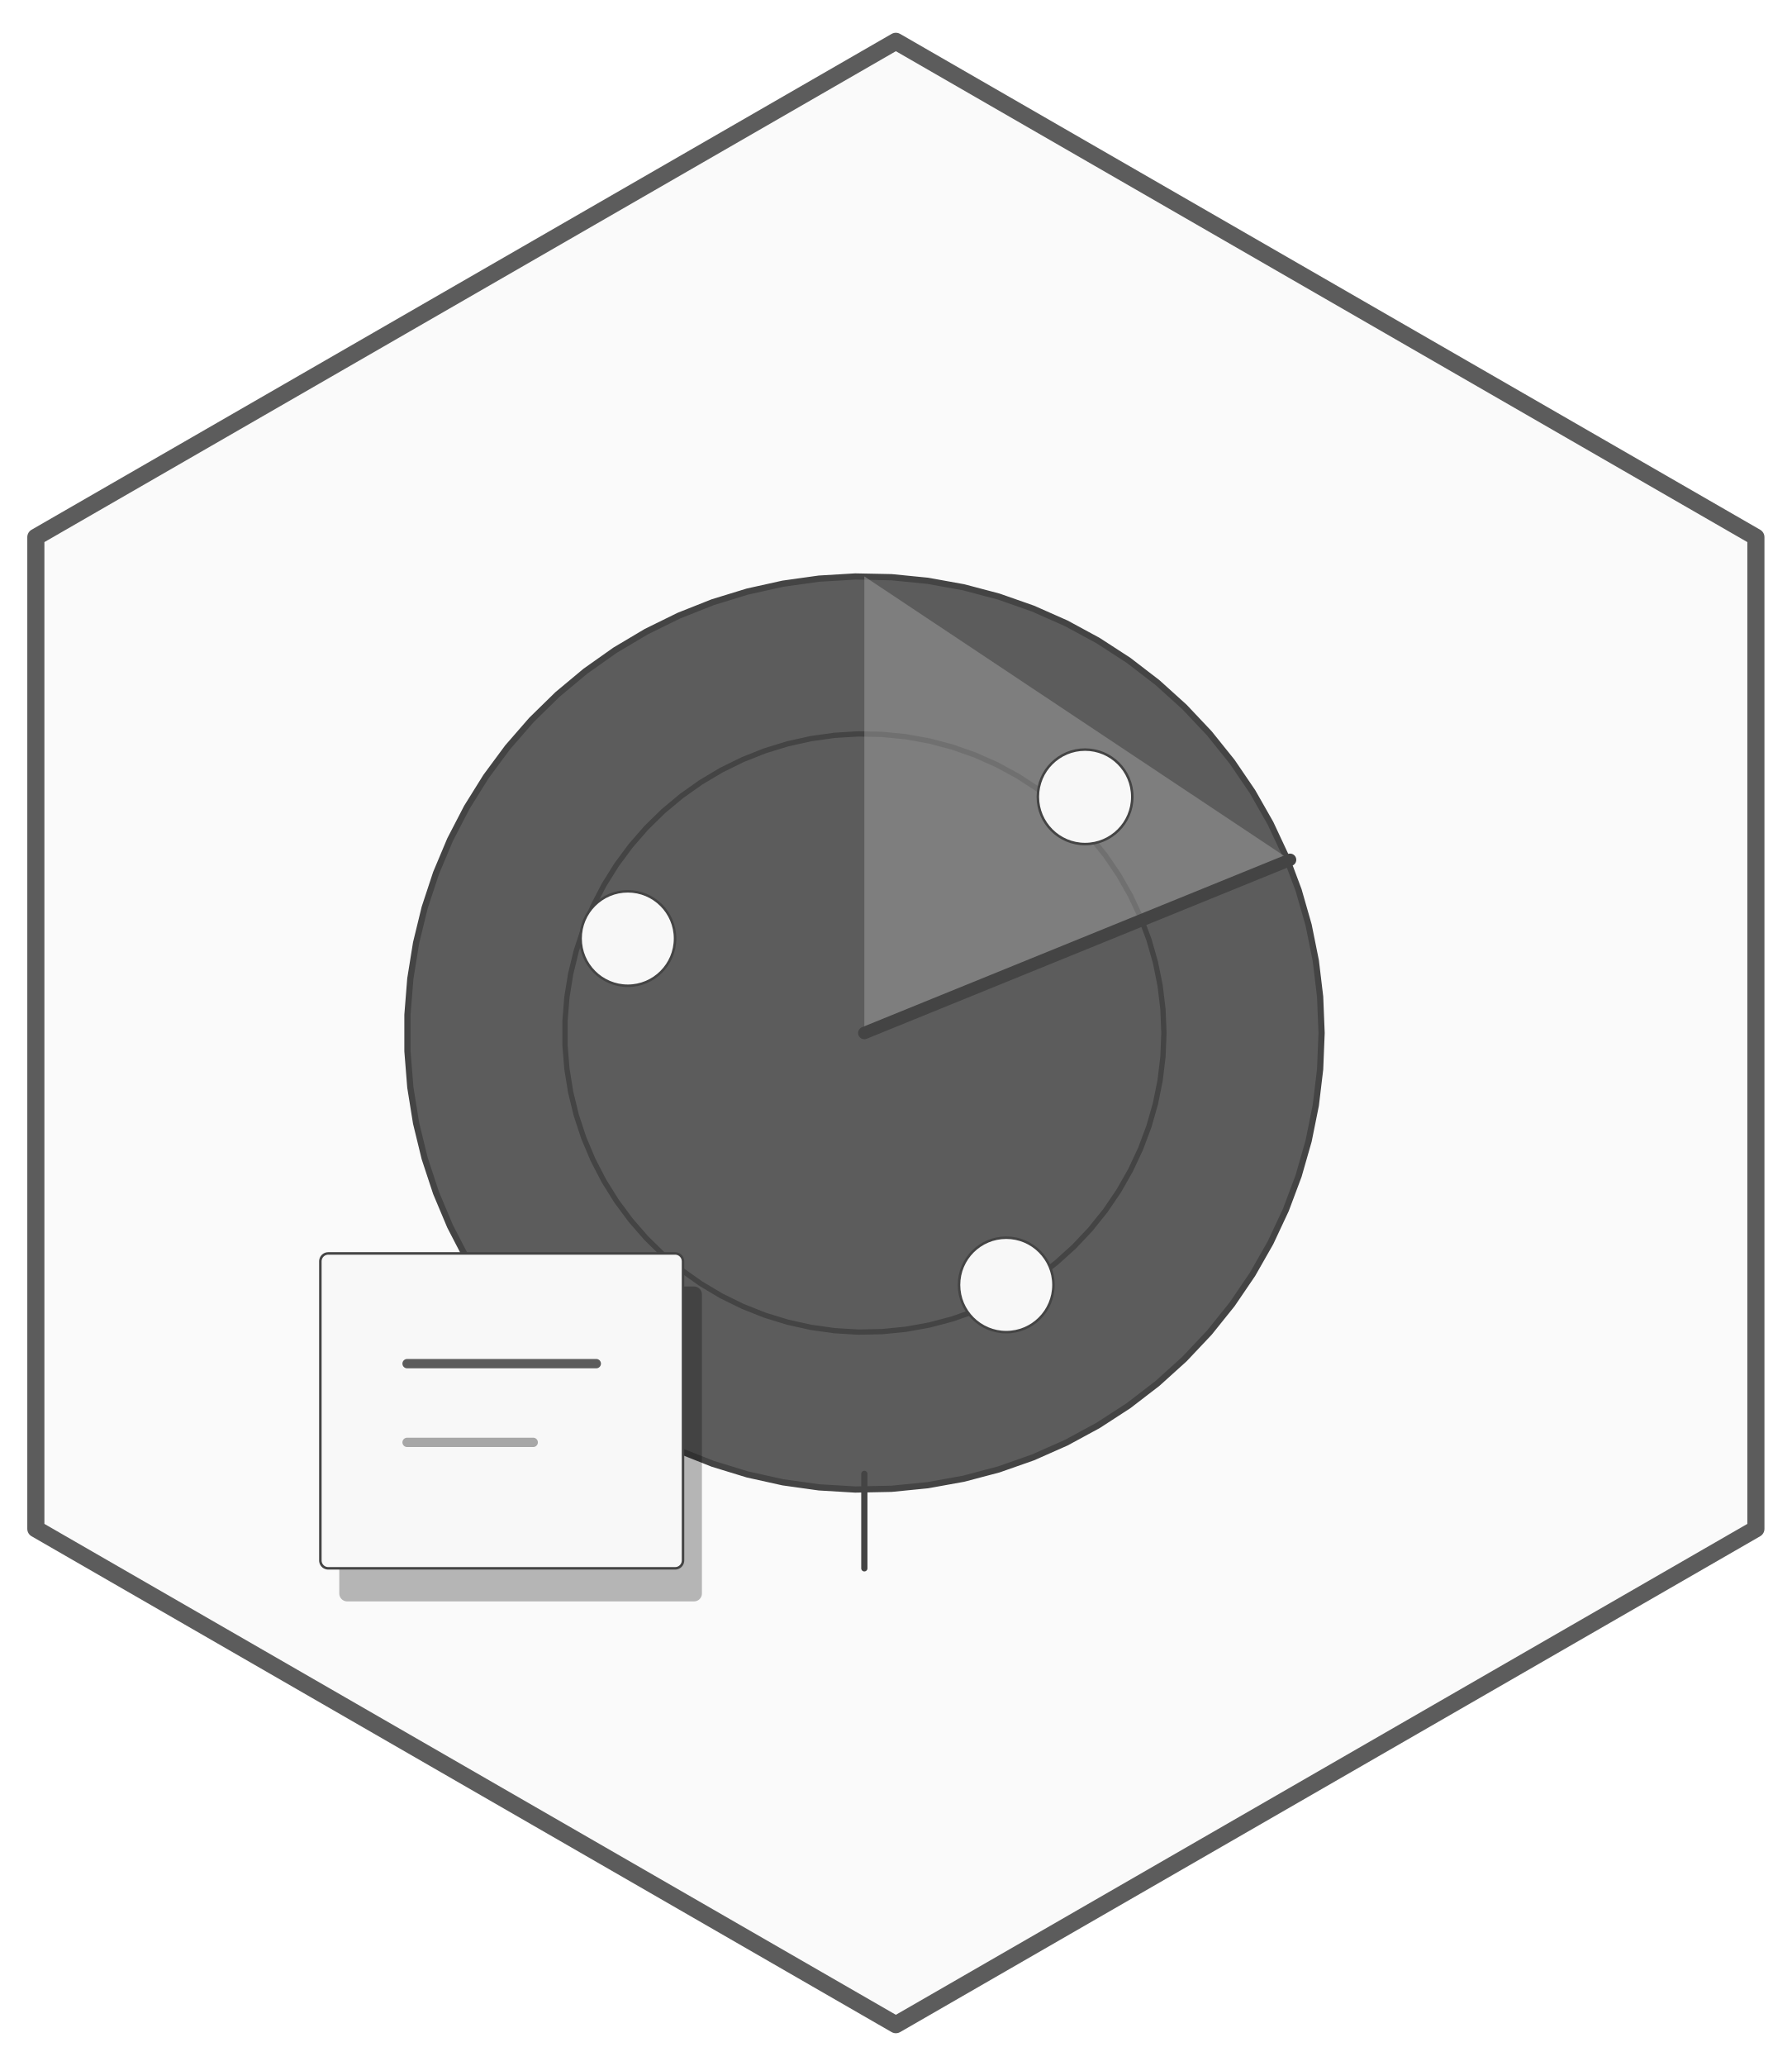
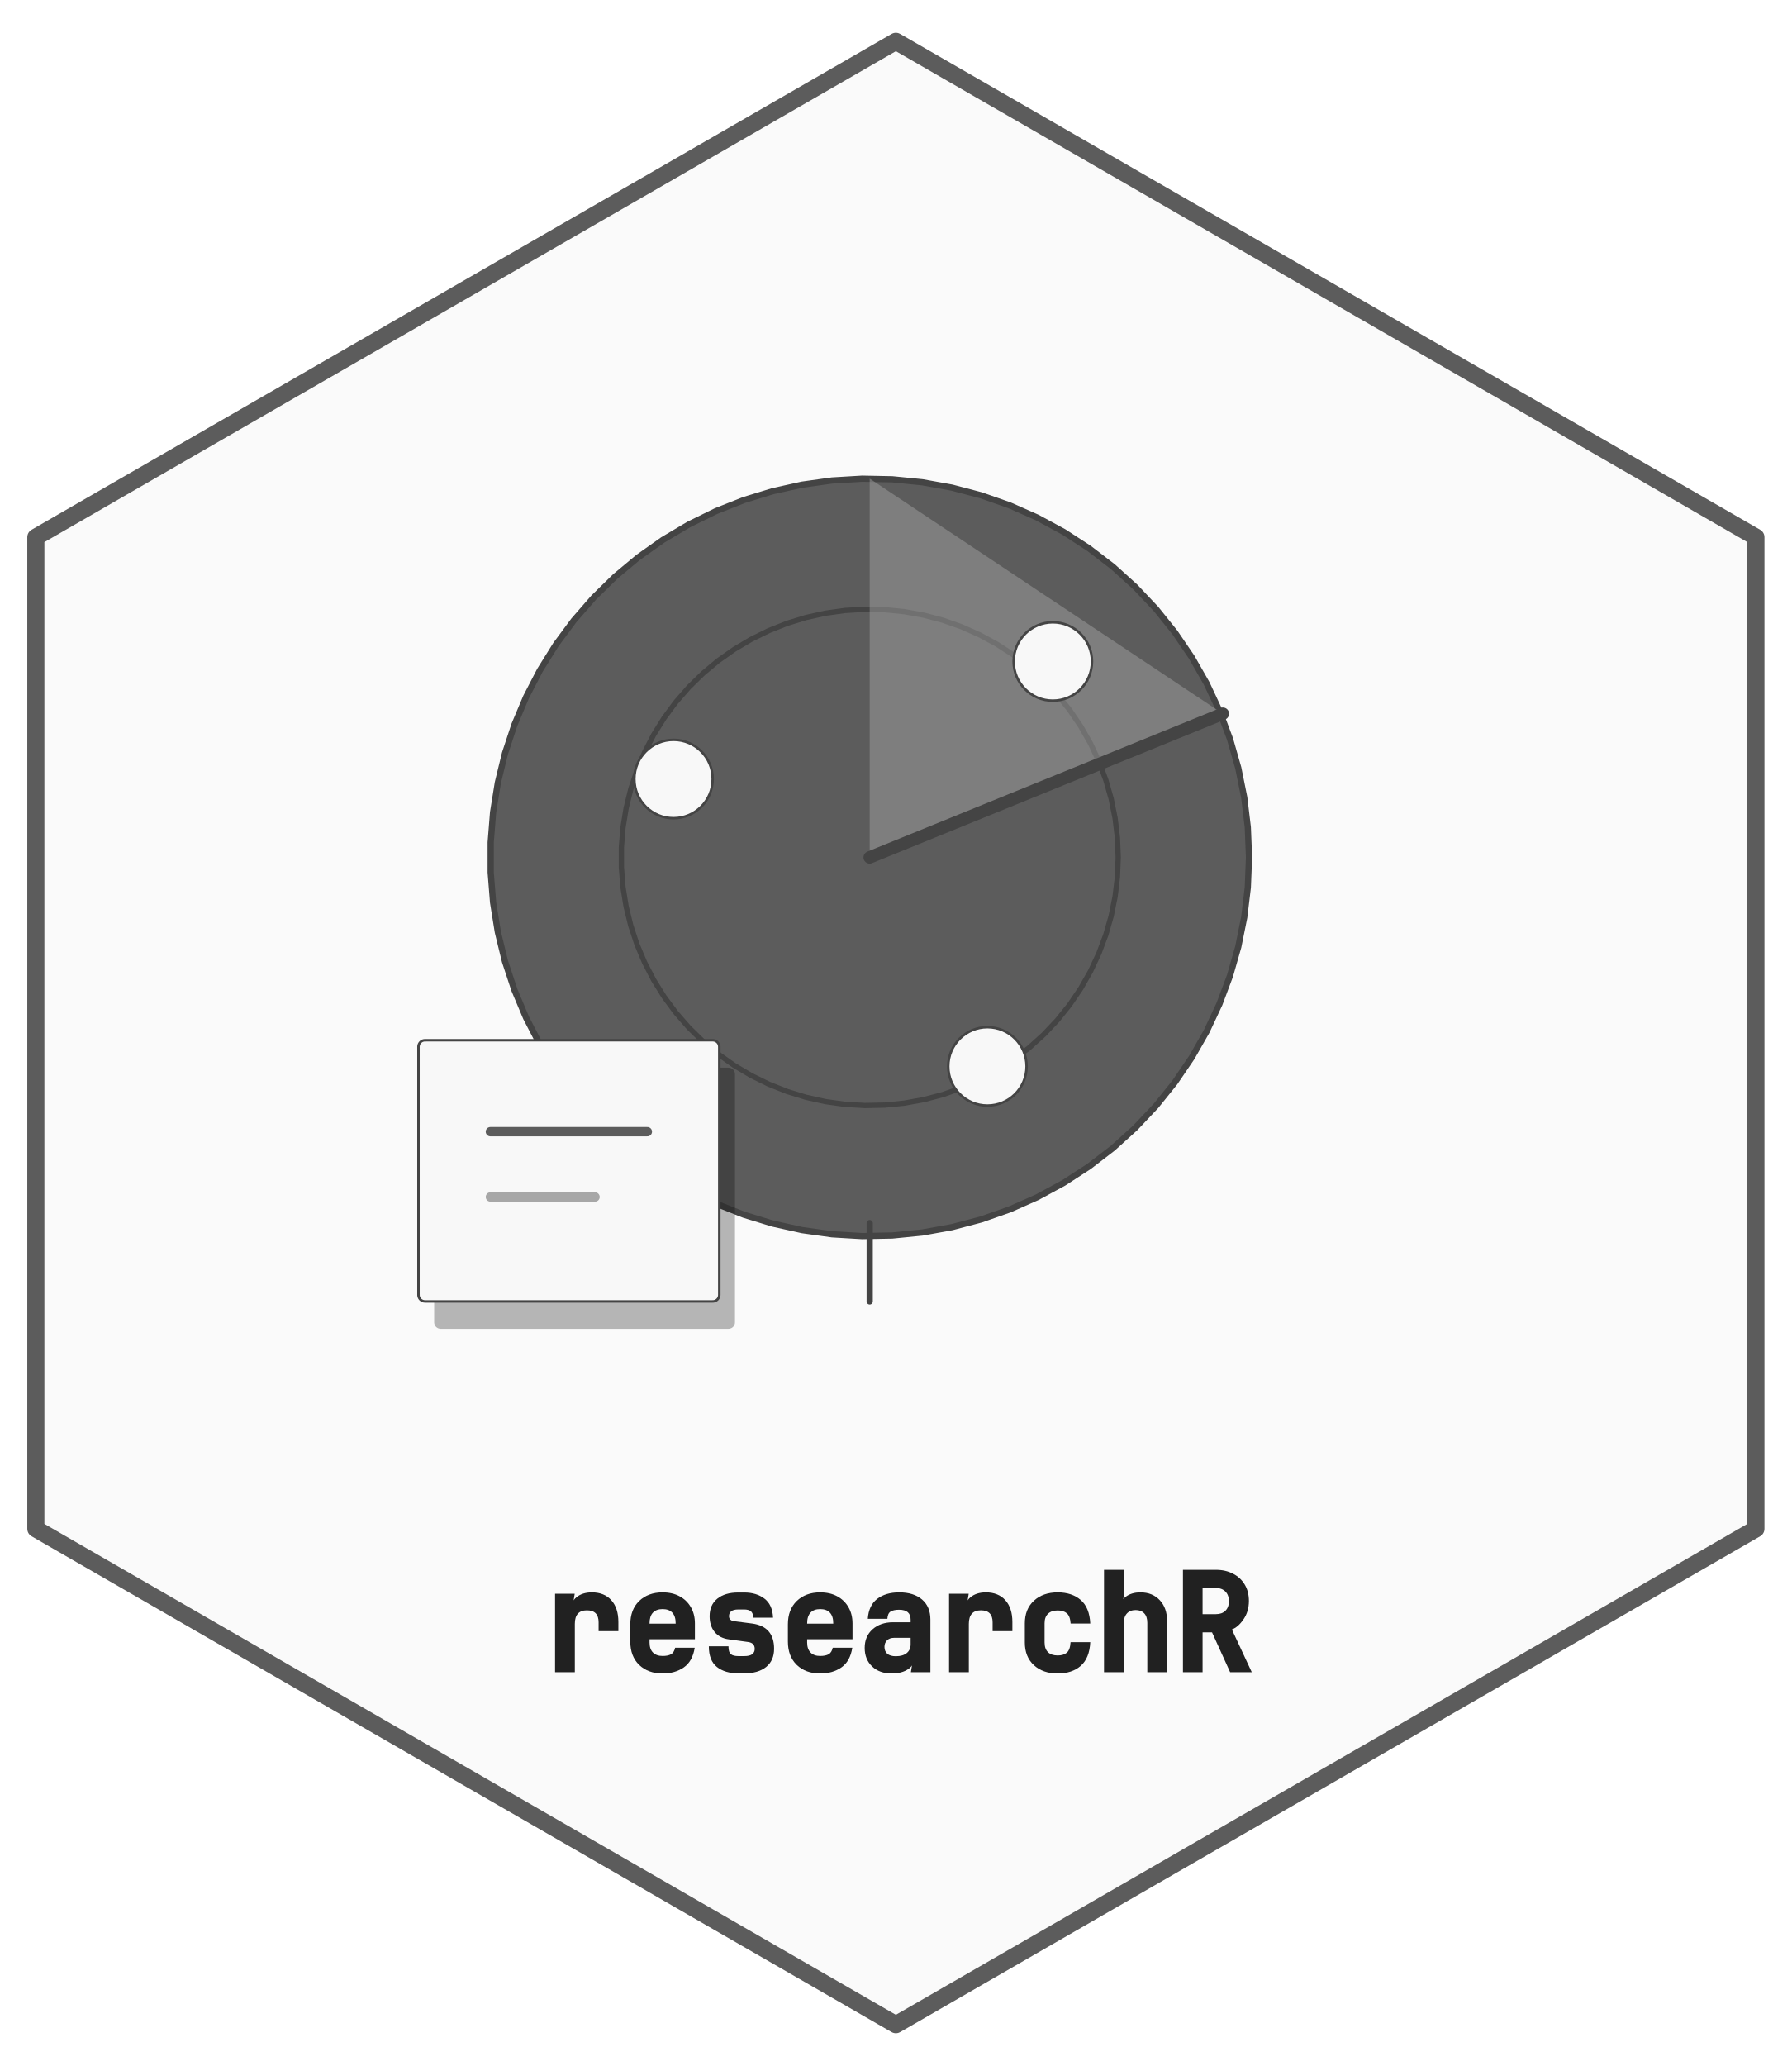
- <svg xmlns="http://www.w3.org/2000/svg" width="432pt" height="498pt" viewBox="0 0 432 498">
+ <svg xmlns="http://www.w3.org/2000/svg" xmlns:xlink="http://www.w3.org/1999/xlink" width="432" height="498" viewBox="0 0 432 498">
+   <defs>
+     <g>
+       <g id="glyph-0-0">
+         <path d="M 3.328 0 L 3.328 -18.906 L 8.062 -18.906 L 7.406 -14.797 C 7.176 -16.203 7.535 -17.289 8.484 -18.062 C 9.441 -18.844 10.68 -19.234 12.203 -19.234 C 14.211 -19.234 15.781 -18.598 16.906 -17.328 C 18.031 -16.066 18.594 -14.328 18.594 -12.109 L 18.594 -9.891 L 13.828 -9.891 L 13.828 -12.016 C 13.828 -13.941 12.883 -14.906 11 -14.906 C 10.039 -14.906 9.316 -14.633 8.828 -14.094 C 8.336 -13.562 8.094 -12.738 8.094 -11.625 L 8.094 0 Z M 3.328 0 " />
+       </g>
+       <g id="glyph-0-1">
+         <path d="M 10.25 0.312 C 7.926 0.312 6.047 -0.375 4.609 -1.75 C 3.18 -3.133 2.469 -5.008 2.469 -7.375 L 2.469 -11.531 C 2.469 -13.895 3.18 -15.77 4.609 -17.156 C 6.047 -18.539 7.926 -19.234 10.25 -19.234 C 11.82 -19.234 13.188 -18.922 14.344 -18.297 C 15.508 -17.672 16.414 -16.797 17.062 -15.672 C 17.719 -14.547 18.047 -13.242 18.047 -11.766 L 18.047 -7.938 L 7.109 -7.938 L 7.109 -7.156 C 7.109 -6.094 7.383 -5.285 7.938 -4.734 C 8.488 -4.18 9.258 -3.906 10.25 -3.906 C 11.102 -3.906 11.781 -4.039 12.281 -4.312 C 12.781 -4.594 13.113 -5.117 13.281 -5.891 L 18 -5.891 C 17.656 -3.711 16.781 -2.133 15.375 -1.156 C 13.977 -0.176 12.27 0.312 10.25 0.312 Z M 7.109 -11.766 L 7.109 -11.688 L 13.406 -11.688 L 13.406 -11.797 C 13.406 -12.922 13.133 -13.77 12.594 -14.344 C 12.062 -14.914 11.281 -15.203 10.25 -15.203 C 9.227 -15.203 8.445 -14.91 7.906 -14.328 C 7.375 -13.754 7.109 -12.898 7.109 -11.766 Z M 7.109 -11.766 " />
+       </g>
+       <g id="glyph-0-2">
+         <path d="M 9.547 0.281 C 7.367 0.281 5.633 -0.234 4.344 -1.266 C 3.051 -2.297 2.406 -3.953 2.406 -6.234 L 7.141 -6.234 C 7.141 -5.266 7.332 -4.629 7.719 -4.328 C 8.113 -4.023 8.723 -3.875 9.547 -3.875 L 10.953 -3.875 C 11.816 -3.875 12.453 -4.023 12.859 -4.328 C 13.266 -4.641 13.469 -5.066 13.469 -5.609 C 13.469 -6.566 12.941 -7.117 11.891 -7.266 L 7.25 -7.906 C 5.781 -8.094 4.633 -8.68 3.812 -9.672 C 3 -10.672 2.594 -11.941 2.594 -13.484 C 2.594 -15.297 3.207 -16.703 4.438 -17.703 C 5.664 -18.703 7.348 -19.203 9.484 -19.203 L 10.922 -19.203 C 12.91 -19.203 14.547 -18.707 15.828 -17.719 C 17.109 -16.738 17.797 -15.207 17.891 -13.125 L 13.141 -13.125 C 13.086 -13.906 12.875 -14.43 12.5 -14.703 C 12.133 -14.973 11.609 -15.109 10.922 -15.109 L 9.484 -15.109 C 8.723 -15.109 8.16 -14.961 7.797 -14.672 C 7.441 -14.379 7.266 -13.992 7.266 -13.516 C 7.266 -12.805 7.688 -12.395 8.531 -12.281 L 12.875 -11.719 C 16.383 -11.238 18.141 -9.211 18.141 -5.641 C 18.141 -3.754 17.504 -2.297 16.234 -1.266 C 14.961 -0.234 13.203 0.281 10.953 0.281 Z M 9.547 0.281 " />
+       </g>
+       <g id="glyph-0-3">
+         <path d="M 8.5 0.312 C 6.531 0.312 4.953 -0.254 3.766 -1.391 C 2.578 -2.523 1.984 -4.008 1.984 -5.844 C 1.984 -7.707 2.613 -9.203 3.875 -10.328 C 5.145 -11.461 6.801 -12.031 8.844 -12.031 L 13.062 -12.031 L 13.062 -12.656 C 13.062 -14.25 12.133 -15.047 10.281 -15.047 C 9.383 -15.047 8.703 -14.898 8.234 -14.609 C 7.766 -14.316 7.504 -13.734 7.453 -12.859 L 2.734 -12.859 C 2.879 -15.004 3.629 -16.602 4.984 -17.656 C 6.348 -18.707 8.125 -19.234 10.312 -19.234 C 12.656 -19.234 14.492 -18.656 15.828 -17.5 C 17.16 -16.344 17.828 -14.738 17.828 -12.688 L 17.828 0 L 13.125 0 L 13.75 -3.922 L 13.781 -3.922 C 14.008 -2.555 13.598 -1.508 12.547 -0.781 C 11.492 -0.051 10.145 0.312 8.5 0.312 Z M 9.484 -3.844 C 10.629 -3.844 11.508 -4.098 12.125 -4.609 C 12.75 -5.129 13.062 -5.816 13.062 -6.672 L 13.062 -8.281 L 9.109 -8.281 C 8.367 -8.281 7.789 -8.078 7.375 -7.672 C 6.957 -7.266 6.75 -6.738 6.75 -6.094 C 6.75 -5.395 6.977 -4.844 7.438 -4.438 C 7.906 -4.039 8.586 -3.844 9.484 -3.844 Z M 9.484 -3.844 " />
+       </g>
+       <g id="glyph-0-4">
+         <path d="M 10.516 0.312 C 8.148 0.312 6.238 -0.352 4.781 -1.688 C 3.32 -3.031 2.594 -4.852 2.594 -7.156 L 2.594 -11.766 C 2.594 -14.055 3.32 -15.875 4.781 -17.219 C 6.238 -18.562 8.148 -19.234 10.516 -19.234 C 12.816 -19.234 14.672 -18.617 16.078 -17.391 C 17.484 -16.172 18.25 -14.281 18.375 -11.719 L 13.641 -11.719 C 13.555 -12.938 13.242 -13.766 12.703 -14.203 C 12.172 -14.648 11.441 -14.875 10.516 -14.875 C 9.516 -14.875 8.738 -14.609 8.188 -14.078 C 7.633 -13.555 7.359 -12.797 7.359 -11.797 L 7.359 -7.156 C 7.359 -6.125 7.633 -5.344 8.188 -4.812 C 8.738 -4.289 9.516 -4.031 10.516 -4.031 C 11.461 -4.031 12.195 -4.254 12.719 -4.703 C 13.25 -5.148 13.551 -5.992 13.625 -7.234 L 18.375 -7.234 C 18.25 -4.672 17.484 -2.77 16.078 -1.531 C 14.672 -0.301 12.816 0.312 10.516 0.312 Z M 10.516 0.312 " />
+       </g>
+       <g id="glyph-0-5">
+         <path d="M 2.688 0 L 2.688 -24.672 L 7.453 -24.672 L 7.453 -18.25 L 6.766 -14.891 C 6.535 -16.285 6.891 -17.359 7.828 -18.109 C 8.773 -18.859 9.988 -19.234 11.469 -19.234 C 13.406 -19.234 14.957 -18.609 16.125 -17.359 C 17.301 -16.109 17.891 -14.445 17.891 -12.375 L 17.891 0 L 13.125 0 L 13.125 -11.891 C 13.125 -12.91 12.875 -13.676 12.375 -14.188 C 11.883 -14.707 11.195 -14.969 10.312 -14.969 C 9.414 -14.969 8.711 -14.691 8.203 -14.141 C 7.703 -13.598 7.453 -12.805 7.453 -11.766 L 7.453 0 Z M 2.688 0 " />
+       </g>
+       <g id="glyph-0-6">
+         <path d="M 2.719 0 L 2.719 -24.672 L 10.672 -24.672 C 12.223 -24.672 13.598 -24.359 14.797 -23.734 C 16.004 -23.117 16.941 -22.25 17.609 -21.125 C 18.285 -20 18.625 -18.68 18.625 -17.172 C 18.625 -15.473 18.188 -13.988 17.312 -12.719 C 16.445 -11.457 15.516 -10.648 14.516 -10.297 L 19.312 0 L 14.094 0 L 9.734 -9.594 L 7.453 -9.594 L 7.453 0 Z M 7.453 -13.984 L 10.672 -13.984 C 11.648 -13.984 12.414 -14.258 12.969 -14.812 C 13.52 -15.363 13.797 -16.129 13.797 -17.109 C 13.797 -18.098 13.516 -18.875 12.953 -19.438 C 12.391 -20 11.629 -20.281 10.672 -20.281 L 7.453 -20.281 Z M 7.453 -13.984 " />
+       </g>
+     </g>
+   </defs>
  <path fill-rule="nonzero" fill="rgb(98.039%, 98.039%, 98.039%)" fill-opacity="1" stroke-width="4.125" stroke-linecap="round" stroke-linejoin="round" stroke="rgb(36.078%, 36.078%, 36.078%)" stroke-opacity="1" stroke-miterlimit="10" d="M 216 9.961 L 423.359 129.48 L 423.359 368.52 L 216 488.039 L 8.641 368.52 L 8.641 129.48 Z M 216 9.961 " />
-   <path fill-rule="nonzero" fill="rgb(36.078%, 36.078%, 36.078%)" fill-opacity="1" d="M 318.461 249 C 318.461 309.785 269.184 359.062 208.398 359.062 C 147.609 359.062 98.332 309.785 98.332 249 C 98.332 188.215 147.609 138.938 208.398 138.938 C 269.184 138.938 318.461 188.215 318.461 249 " />
-   <path fill="none" stroke-width="1.5" stroke-linecap="round" stroke-linejoin="round" stroke="rgb(26.667%, 26.667%, 26.667%)" stroke-opacity="1" stroke-miterlimit="10" d="M 318.645 249 L 318.293 240.254 L 317.25 231.566 L 315.52 222.988 L 313.109 214.574 L 310.039 206.375 L 306.328 198.449 L 301.996 190.84 L 297.07 183.602 L 291.586 176.773 L 285.574 170.402 L 279.074 164.531 L 272.129 159.191 L 264.781 154.422 L 257.074 150.246 L 249.062 146.699 L 240.793 143.797 L 232.316 141.559 L 223.691 140 L 214.969 139.133 L 206.203 138.957 L 197.453 139.48 L 188.773 140.695 L 180.215 142.594 L 171.836 145.164 L 163.688 148.395 L 155.824 152.258 L 148.293 156.734 L 141.137 161.793 L 134.41 167.402 L 128.152 173.527 L 122.398 180.133 L 117.191 187.172 L 112.559 194.602 L 108.531 202.375 L 105.137 210.445 L 102.395 218.758 L 100.324 227.258 L 98.934 235.902 L 98.238 244.625 L 98.238 253.375 L 98.934 262.098 L 100.324 270.742 L 102.395 279.242 L 105.137 287.555 L 108.531 295.625 L 112.559 303.398 L 117.191 310.828 L 122.398 317.867 L 128.152 324.473 L 134.41 330.598 L 141.137 336.207 L 148.293 341.266 L 155.824 345.742 L 163.688 349.605 L 171.836 352.836 L 180.215 355.406 L 188.773 357.305 L 197.453 358.52 L 206.203 359.043 L 214.969 358.867 L 223.691 358 L 232.316 356.441 L 240.793 354.203 L 249.062 351.301 L 257.074 347.754 L 264.781 343.578 L 272.129 338.809 L 279.074 333.469 L 285.574 327.598 L 291.586 321.227 L 297.07 314.398 L 301.996 307.16 L 306.328 299.551 L 310.039 291.625 L 313.109 283.426 L 315.52 275.012 L 317.25 266.434 L 318.293 257.746 L 318.645 249 " />
-   <path fill="none" stroke-width="1.275" stroke-linecap="round" stroke-linejoin="round" stroke="rgb(26.667%, 26.667%, 26.667%)" stroke-opacity="1" stroke-miterlimit="10" d="M 280.629 249 L 280.398 243.27 L 279.715 237.578 L 278.582 231.957 L 277.004 226.445 L 274.992 221.074 L 272.559 215.879 L 269.719 210.895 L 266.492 206.152 L 262.898 201.68 L 258.961 197.508 L 254.703 193.656 L 250.152 190.16 L 245.34 187.035 L 240.289 184.301 L 235.039 181.977 L 229.621 180.074 L 224.07 178.609 L 218.418 177.586 L 212.703 177.02 L 206.961 176.902 L 201.227 177.246 L 195.539 178.043 L 189.934 179.285 L 184.445 180.969 L 179.105 183.086 L 173.953 185.617 L 169.016 188.551 L 164.332 191.863 L 159.922 195.539 L 155.82 199.555 L 152.055 203.879 L 148.641 208.492 L 145.605 213.359 L 142.969 218.453 L 140.742 223.738 L 138.945 229.184 L 137.59 234.758 L 136.68 240.418 L 136.223 246.133 L 136.223 251.867 L 136.68 257.582 L 137.59 263.242 L 138.945 268.816 L 140.742 274.262 L 142.969 279.547 L 145.605 284.641 L 148.641 289.508 L 152.055 294.121 L 155.82 298.445 L 159.922 302.461 L 164.332 306.137 L 169.016 309.449 L 173.953 312.383 L 179.105 314.914 L 184.445 317.031 L 189.934 318.715 L 195.539 319.957 L 201.227 320.754 L 206.961 321.098 L 212.703 320.98 L 218.418 320.414 L 224.07 319.391 L 229.621 317.926 L 235.039 316.023 L 240.289 313.699 L 245.34 310.965 L 250.152 307.84 L 254.703 304.344 L 258.961 300.492 L 262.898 296.32 L 266.492 291.848 L 269.719 287.105 L 272.559 282.121 L 274.992 276.926 L 277.004 271.555 L 278.582 266.043 L 279.715 260.422 L 280.398 254.73 L 280.629 249 " />
-   <path fill-rule="nonzero" fill="rgb(65.49%, 65.49%, 65.49%)" fill-opacity="0.451" d="M 208.398 249 L 208.398 138.938 L 311.039 207.254 Z M 208.398 249 " />
-   <path fill="none" stroke-width="3" stroke-linecap="round" stroke-linejoin="round" stroke="rgb(26.667%, 26.667%, 26.667%)" stroke-opacity="1" stroke-miterlimit="10" d="M 208.398 249 L 311.039 207.254 " />
-   <path fill-rule="nonzero" fill="rgb(97.255%, 97.255%, 97.255%)" fill-opacity="1" stroke-width="0.6" stroke-linecap="round" stroke-linejoin="round" stroke="rgb(26.667%, 26.667%, 26.667%)" stroke-opacity="1" stroke-miterlimit="10" d="M 162.758 226.227 C 162.758 232.516 157.66 237.613 151.371 237.613 C 145.086 237.613 139.988 232.516 139.988 226.227 C 139.988 219.941 145.086 214.844 151.371 214.844 C 157.66 214.844 162.758 219.941 162.758 226.227 " />
-   <path fill-rule="nonzero" fill="rgb(97.255%, 97.255%, 97.255%)" fill-opacity="1" stroke-width="0.6" stroke-linecap="round" stroke-linejoin="round" stroke="rgb(26.667%, 26.667%, 26.667%)" stroke-opacity="1" stroke-miterlimit="10" d="M 273.004 192.07 C 273.004 198.359 267.906 203.457 261.621 203.457 C 255.332 203.457 250.234 198.359 250.234 192.07 C 250.234 185.781 255.332 180.684 261.621 180.684 C 267.906 180.684 273.004 185.781 273.004 192.07 " />
-   <path fill-rule="nonzero" fill="rgb(97.255%, 97.255%, 97.255%)" fill-opacity="1" stroke-width="0.6" stroke-linecap="round" stroke-linejoin="round" stroke="rgb(26.667%, 26.667%, 26.667%)" stroke-opacity="1" stroke-miterlimit="10" d="M 253.996 309.723 C 253.996 316.012 248.898 321.109 242.609 321.109 C 236.324 321.109 231.227 316.012 231.227 309.723 C 231.227 303.438 236.324 298.34 242.609 298.34 C 248.898 298.34 253.996 303.438 253.996 309.723 " />
-   <path fill-rule="nonzero" fill="rgb(1.961%, 1.961%, 1.961%)" fill-opacity="0.278" d="M 83.699 386.008 L 167.344 386.008 L 167.266 386.008 L 167.57 385.996 L 167.871 385.934 L 168.156 385.824 L 168.422 385.672 L 168.656 385.48 L 168.859 385.25 L 169.023 384.992 L 169.145 384.711 L 169.215 384.414 L 169.242 384.113 L 169.242 312 L 169.215 311.695 L 169.145 311.402 L 169.023 311.121 L 168.859 310.863 L 168.656 310.633 L 168.422 310.441 L 168.156 310.285 L 167.871 310.18 L 167.57 310.117 L 167.344 310.105 L 83.699 310.105 L 83.93 310.117 L 83.625 310.105 L 83.32 310.141 L 83.027 310.227 L 82.754 310.359 L 82.5 310.531 L 82.281 310.742 L 82.098 310.988 L 81.957 311.258 L 81.859 311.547 L 81.809 311.848 L 81.805 312 L 81.805 384.113 L 81.809 383.957 L 81.809 384.266 L 81.859 384.566 L 81.957 384.855 L 82.098 385.125 L 82.281 385.371 L 82.5 385.582 L 82.754 385.754 L 83.027 385.887 L 83.32 385.973 L 83.625 386.008 Z M 83.699 386.008 " />
-   <path fill-rule="nonzero" fill="rgb(97.255%, 97.255%, 97.255%)" fill-opacity="1" stroke-width="0.6" stroke-linecap="round" stroke-linejoin="round" stroke="rgb(26.667%, 26.667%, 26.667%)" stroke-opacity="1" stroke-miterlimit="10" d="M 79.141 378.039 L 162.781 378.039 L 162.703 378.039 L 163.008 378.023 L 163.309 377.965 L 163.594 377.855 L 163.859 377.703 L 164.094 377.512 L 164.297 377.281 L 164.461 377.023 L 164.582 376.742 L 164.652 376.445 L 164.68 376.141 L 164.68 304.031 L 164.652 303.727 L 164.582 303.43 L 164.461 303.148 L 164.297 302.891 L 164.094 302.664 L 163.859 302.469 L 163.594 302.316 L 163.309 302.207 L 163.008 302.148 L 162.781 302.133 L 79.141 302.133 L 79.367 302.148 L 79.062 302.137 L 78.758 302.172 L 78.465 302.258 L 78.191 302.387 L 77.938 302.562 L 77.719 302.773 L 77.535 303.016 L 77.395 303.289 L 77.297 303.578 L 77.246 303.879 L 77.242 304.031 L 77.242 376.141 L 77.246 375.988 L 77.246 376.293 L 77.297 376.594 L 77.395 376.887 L 77.535 377.156 L 77.719 377.398 L 77.938 377.613 L 78.191 377.785 L 78.465 377.914 L 78.758 378 L 79.062 378.039 Z M 79.141 378.039 " />
-   <path fill="none" stroke-width="2.25" stroke-linecap="round" stroke-linejoin="round" stroke="rgb(36.078%, 36.078%, 36.078%)" stroke-opacity="1" stroke-miterlimit="10" d="M 98.152 328.699 L 143.77 328.699 " />
-   <path fill="none" stroke-width="2.25" stroke-linecap="round" stroke-linejoin="round" stroke="rgb(65.49%, 65.49%, 65.49%)" stroke-opacity="1" stroke-miterlimit="10" d="M 98.152 347.676 L 128.562 347.676 " />
-   <path fill="none" stroke-width="1.5" stroke-linecap="round" stroke-linejoin="round" stroke="rgb(26.667%, 26.667%, 26.667%)" stroke-opacity="1" stroke-miterlimit="10" d="M 208.398 378.039 L 208.398 355.266 " />
+   <path fill-rule="nonzero" fill="rgb(36.078%, 36.078%, 36.078%)" fill-opacity="1" d="M 300.996 206.672 C 300.996 257.094 260.117 297.973 209.691 297.973 C 159.27 297.973 118.391 257.094 118.391 206.672 C 118.391 156.246 159.27 115.367 209.691 115.367 C 260.117 115.367 300.996 156.246 300.996 206.672 " />
+   <path fill="none" stroke-width="1.5" stroke-linecap="round" stroke-linejoin="round" stroke="rgb(26.667%, 26.667%, 26.667%)" stroke-opacity="1" stroke-miterlimit="10" d="M 301.148 206.672 L 300.859 199.418 L 299.992 192.207 L 298.555 185.09 L 296.559 178.109 L 294.012 171.312 L 290.93 164.734 L 287.336 158.426 L 283.25 152.418 L 278.699 146.754 L 273.715 141.473 L 268.324 136.598 L 262.562 132.172 L 256.465 128.211 L 250.074 124.75 L 243.426 121.805 L 236.566 119.398 L 229.535 117.543 L 222.379 116.25 L 215.145 115.531 L 207.875 115.387 L 200.617 115.82 L 193.414 116.824 L 186.316 118.402 L 179.363 120.535 L 172.605 123.211 L 166.082 126.418 L 159.832 130.129 L 153.898 134.328 L 148.316 138.98 L 143.125 144.062 L 138.352 149.543 L 134.031 155.379 L 130.191 161.543 L 126.852 167.992 L 124.035 174.688 L 121.758 181.582 L 120.039 188.637 L 118.887 195.805 L 118.312 203.039 L 118.312 210.301 L 118.887 217.535 L 120.039 224.703 L 121.758 231.758 L 124.035 238.652 L 126.852 245.348 L 130.191 251.797 L 134.031 257.961 L 138.352 263.797 L 143.125 269.277 L 148.316 274.359 L 153.898 279.012 L 159.832 283.211 L 166.082 286.922 L 172.605 290.129 L 179.363 292.805 L 186.316 294.938 L 193.414 296.516 L 200.617 297.52 L 207.875 297.953 L 215.145 297.809 L 222.379 297.09 L 229.535 295.797 L 236.566 293.941 L 243.426 291.535 L 250.074 288.59 L 256.465 285.129 L 262.562 281.172 L 268.324 276.742 L 273.715 271.867 L 278.699 266.586 L 283.25 260.922 L 287.336 254.914 L 290.93 248.605 L 294.012 242.027 L 296.559 235.23 L 298.555 228.25 L 299.992 221.133 L 300.859 213.926 L 301.148 206.672 " />
+   <path fill="none" stroke-width="1.275" stroke-linecap="round" stroke-linejoin="round" stroke="rgb(26.667%, 26.667%, 26.667%)" stroke-opacity="1" stroke-miterlimit="10" d="M 269.609 206.672 L 269.422 201.918 L 268.855 197.195 L 267.914 192.531 L 266.605 187.957 L 264.934 183.504 L 262.918 179.195 L 260.562 175.062 L 257.887 171.125 L 254.906 167.414 L 251.637 163.953 L 248.105 160.762 L 244.332 157.859 L 240.336 155.266 L 236.148 153 L 231.793 151.07 L 227.301 149.492 L 222.695 148.277 L 218.004 147.43 L 213.266 146.957 L 208.5 146.863 L 203.746 147.148 L 199.027 147.805 L 194.375 148.84 L 189.824 150.234 L 185.395 151.992 L 181.121 154.09 L 177.027 156.523 L 173.137 159.273 L 169.48 162.324 L 166.078 165.652 L 162.953 169.242 L 160.121 173.066 L 157.605 177.105 L 155.418 181.328 L 153.57 185.715 L 152.082 190.234 L 150.953 194.855 L 150.199 199.551 L 149.82 204.293 L 149.82 209.047 L 150.199 213.789 L 150.953 218.484 L 152.082 223.109 L 153.57 227.625 L 155.418 232.012 L 157.605 236.234 L 160.121 240.273 L 162.953 244.098 L 166.078 247.688 L 169.48 251.02 L 173.137 254.066 L 177.027 256.816 L 181.121 259.25 L 185.395 261.348 L 189.824 263.105 L 194.375 264.5 L 199.027 265.535 L 203.746 266.191 L 208.5 266.477 L 213.266 266.383 L 218.004 265.91 L 222.695 265.062 L 227.301 263.848 L 231.793 262.27 L 236.148 260.34 L 240.336 258.074 L 244.332 255.48 L 248.105 252.578 L 251.637 249.387 L 254.906 245.926 L 257.887 242.215 L 260.562 238.281 L 262.918 234.145 L 264.934 229.836 L 266.605 225.383 L 267.914 220.809 L 268.855 216.145 L 269.422 211.422 L 269.609 206.672 " />
+   <path fill-rule="nonzero" fill="rgb(65.49%, 65.49%, 65.49%)" fill-opacity="0.451" d="M 209.691 206.672 L 209.691 115.367 L 294.84 172.039 Z M 209.691 206.672 " />
+   <path fill="none" stroke-width="3" stroke-linecap="round" stroke-linejoin="round" stroke="rgb(26.667%, 26.667%, 26.667%)" stroke-opacity="1" stroke-miterlimit="10" d="M 209.691 206.672 L 294.84 172.039 " />
+   <path fill-rule="nonzero" fill="rgb(97.255%, 97.255%, 97.255%)" fill-opacity="1" stroke-width="0.6" stroke-linecap="round" stroke-linejoin="round" stroke="rgb(26.667%, 26.667%, 26.667%)" stroke-opacity="1" stroke-miterlimit="10" d="M 171.832 187.781 C 171.832 192.996 167.605 197.227 162.391 197.227 C 157.172 197.227 152.945 192.996 152.945 187.781 C 152.945 182.562 157.172 178.336 162.391 178.336 C 167.605 178.336 171.832 182.562 171.832 187.781 " />
+   <path fill-rule="nonzero" fill="rgb(97.255%, 97.255%, 97.255%)" fill-opacity="1" stroke-width="0.6" stroke-linecap="round" stroke-linejoin="round" stroke="rgb(26.667%, 26.667%, 26.667%)" stroke-opacity="1" stroke-miterlimit="10" d="M 263.289 159.445 C 263.289 164.66 259.059 168.891 253.844 168.891 C 248.625 168.891 244.398 164.66 244.398 159.445 C 244.398 154.227 248.625 150 253.844 150 C 259.059 150 263.289 154.227 263.289 159.445 " />
+   <path fill-rule="nonzero" fill="rgb(97.255%, 97.255%, 97.255%)" fill-opacity="1" stroke-width="0.6" stroke-linecap="round" stroke-linejoin="round" stroke="rgb(26.667%, 26.667%, 26.667%)" stroke-opacity="1" stroke-miterlimit="10" d="M 247.52 257.043 C 247.52 262.262 243.293 266.488 238.074 266.488 C 232.859 266.488 228.629 262.262 228.629 257.043 C 228.629 251.828 232.859 247.598 238.074 247.598 C 243.293 247.598 247.52 251.828 247.52 257.043 " />
+   <path fill-rule="nonzero" fill="rgb(1.961%, 1.961%, 1.961%)" fill-opacity="0.278" d="M 106.254 320.324 L 175.637 320.324 L 175.574 320.324 L 175.828 320.312 L 176.074 320.262 L 176.312 320.172 L 176.531 320.047 L 176.727 319.887 L 176.895 319.695 L 177.031 319.484 L 177.129 319.25 L 177.191 319.004 L 177.211 318.75 L 177.211 258.934 L 177.191 258.68 L 177.129 258.434 L 177.031 258.199 L 176.895 257.988 L 176.727 257.797 L 176.531 257.637 L 176.312 257.512 L 176.074 257.422 L 175.828 257.371 L 175.637 257.359 L 106.254 257.359 L 106.441 257.371 L 106.188 257.359 L 105.938 257.391 L 105.695 257.461 L 105.465 257.57 L 105.258 257.715 L 105.074 257.891 L 104.922 258.09 L 104.805 258.316 L 104.723 258.555 L 104.684 258.805 L 104.68 258.934 L 104.68 318.75 L 104.684 318.625 L 104.684 318.879 L 104.723 319.129 L 104.805 319.367 L 104.922 319.594 L 105.074 319.797 L 105.258 319.969 L 105.465 320.113 L 105.695 320.223 L 105.938 320.293 L 106.188 320.324 Z M 106.254 320.324 " />
+   <path fill-rule="nonzero" fill="rgb(97.255%, 97.255%, 97.255%)" fill-opacity="1" stroke-width="0.6" stroke-linecap="round" stroke-linejoin="round" stroke="rgb(26.667%, 26.667%, 26.667%)" stroke-opacity="1" stroke-miterlimit="10" d="M 102.469 313.715 L 171.852 313.715 L 171.789 313.711 L 172.043 313.703 L 172.289 313.652 L 172.527 313.562 L 172.746 313.434 L 172.941 313.273 L 173.109 313.086 L 173.246 312.871 L 173.344 312.637 L 173.406 312.391 L 173.426 312.141 L 173.426 252.32 L 173.406 252.07 L 173.344 251.824 L 173.246 251.59 L 173.109 251.375 L 172.941 251.188 L 172.746 251.027 L 172.527 250.898 L 172.289 250.809 L 172.043 250.758 L 171.852 250.746 L 102.469 250.746 L 102.656 250.758 L 102.406 250.75 L 102.152 250.777 L 101.91 250.848 L 101.68 250.957 L 101.473 251.102 L 101.289 251.277 L 101.137 251.48 L 101.02 251.703 L 100.938 251.945 L 100.898 252.195 L 100.895 252.32 L 100.895 312.141 L 100.898 312.012 L 100.898 312.266 L 100.938 312.516 L 101.02 312.758 L 101.137 312.98 L 101.289 313.184 L 101.473 313.359 L 101.68 313.504 L 101.91 313.613 L 102.152 313.684 L 102.406 313.711 Z M 102.469 313.715 " />
+   <path fill="none" stroke-width="2.25" stroke-linecap="round" stroke-linejoin="round" stroke="rgb(36.078%, 36.078%, 36.078%)" stroke-opacity="1" stroke-miterlimit="10" d="M 118.238 272.785 L 156.082 272.785 " />
+   <path fill="none" stroke-width="2.25" stroke-linecap="round" stroke-linejoin="round" stroke="rgb(65.49%, 65.49%, 65.49%)" stroke-opacity="1" stroke-miterlimit="10" d="M 118.238 288.527 L 143.469 288.527 " />
+   <path fill="none" stroke-width="1.5" stroke-linecap="round" stroke-linejoin="round" stroke="rgb(26.667%, 26.667%, 26.667%)" stroke-opacity="1" stroke-miterlimit="10" d="M 209.691 313.715 L 209.691 294.824 " />
+   <g fill="rgb(12.941%, 12.941%, 12.941%)" fill-opacity="1">
+     <use xlink:href="#glyph-0-0" x="130.5" y="403.069" />
+     <use xlink:href="#glyph-0-1" x="149.5" y="403.069" />
+     <use xlink:href="#glyph-0-2" x="168.5" y="403.069" />
+     <use xlink:href="#glyph-0-1" x="187.5" y="403.069" />
+     <use xlink:href="#glyph-0-3" x="206.5" y="403.069" />
+     <use xlink:href="#glyph-0-0" x="225.5" y="403.069" />
+     <use xlink:href="#glyph-0-4" x="244.5" y="403.069" />
+     <use xlink:href="#glyph-0-5" x="263.5" y="403.069" />
+     <use xlink:href="#glyph-0-6" x="282.5" y="403.069" />
+   </g>
</svg>
